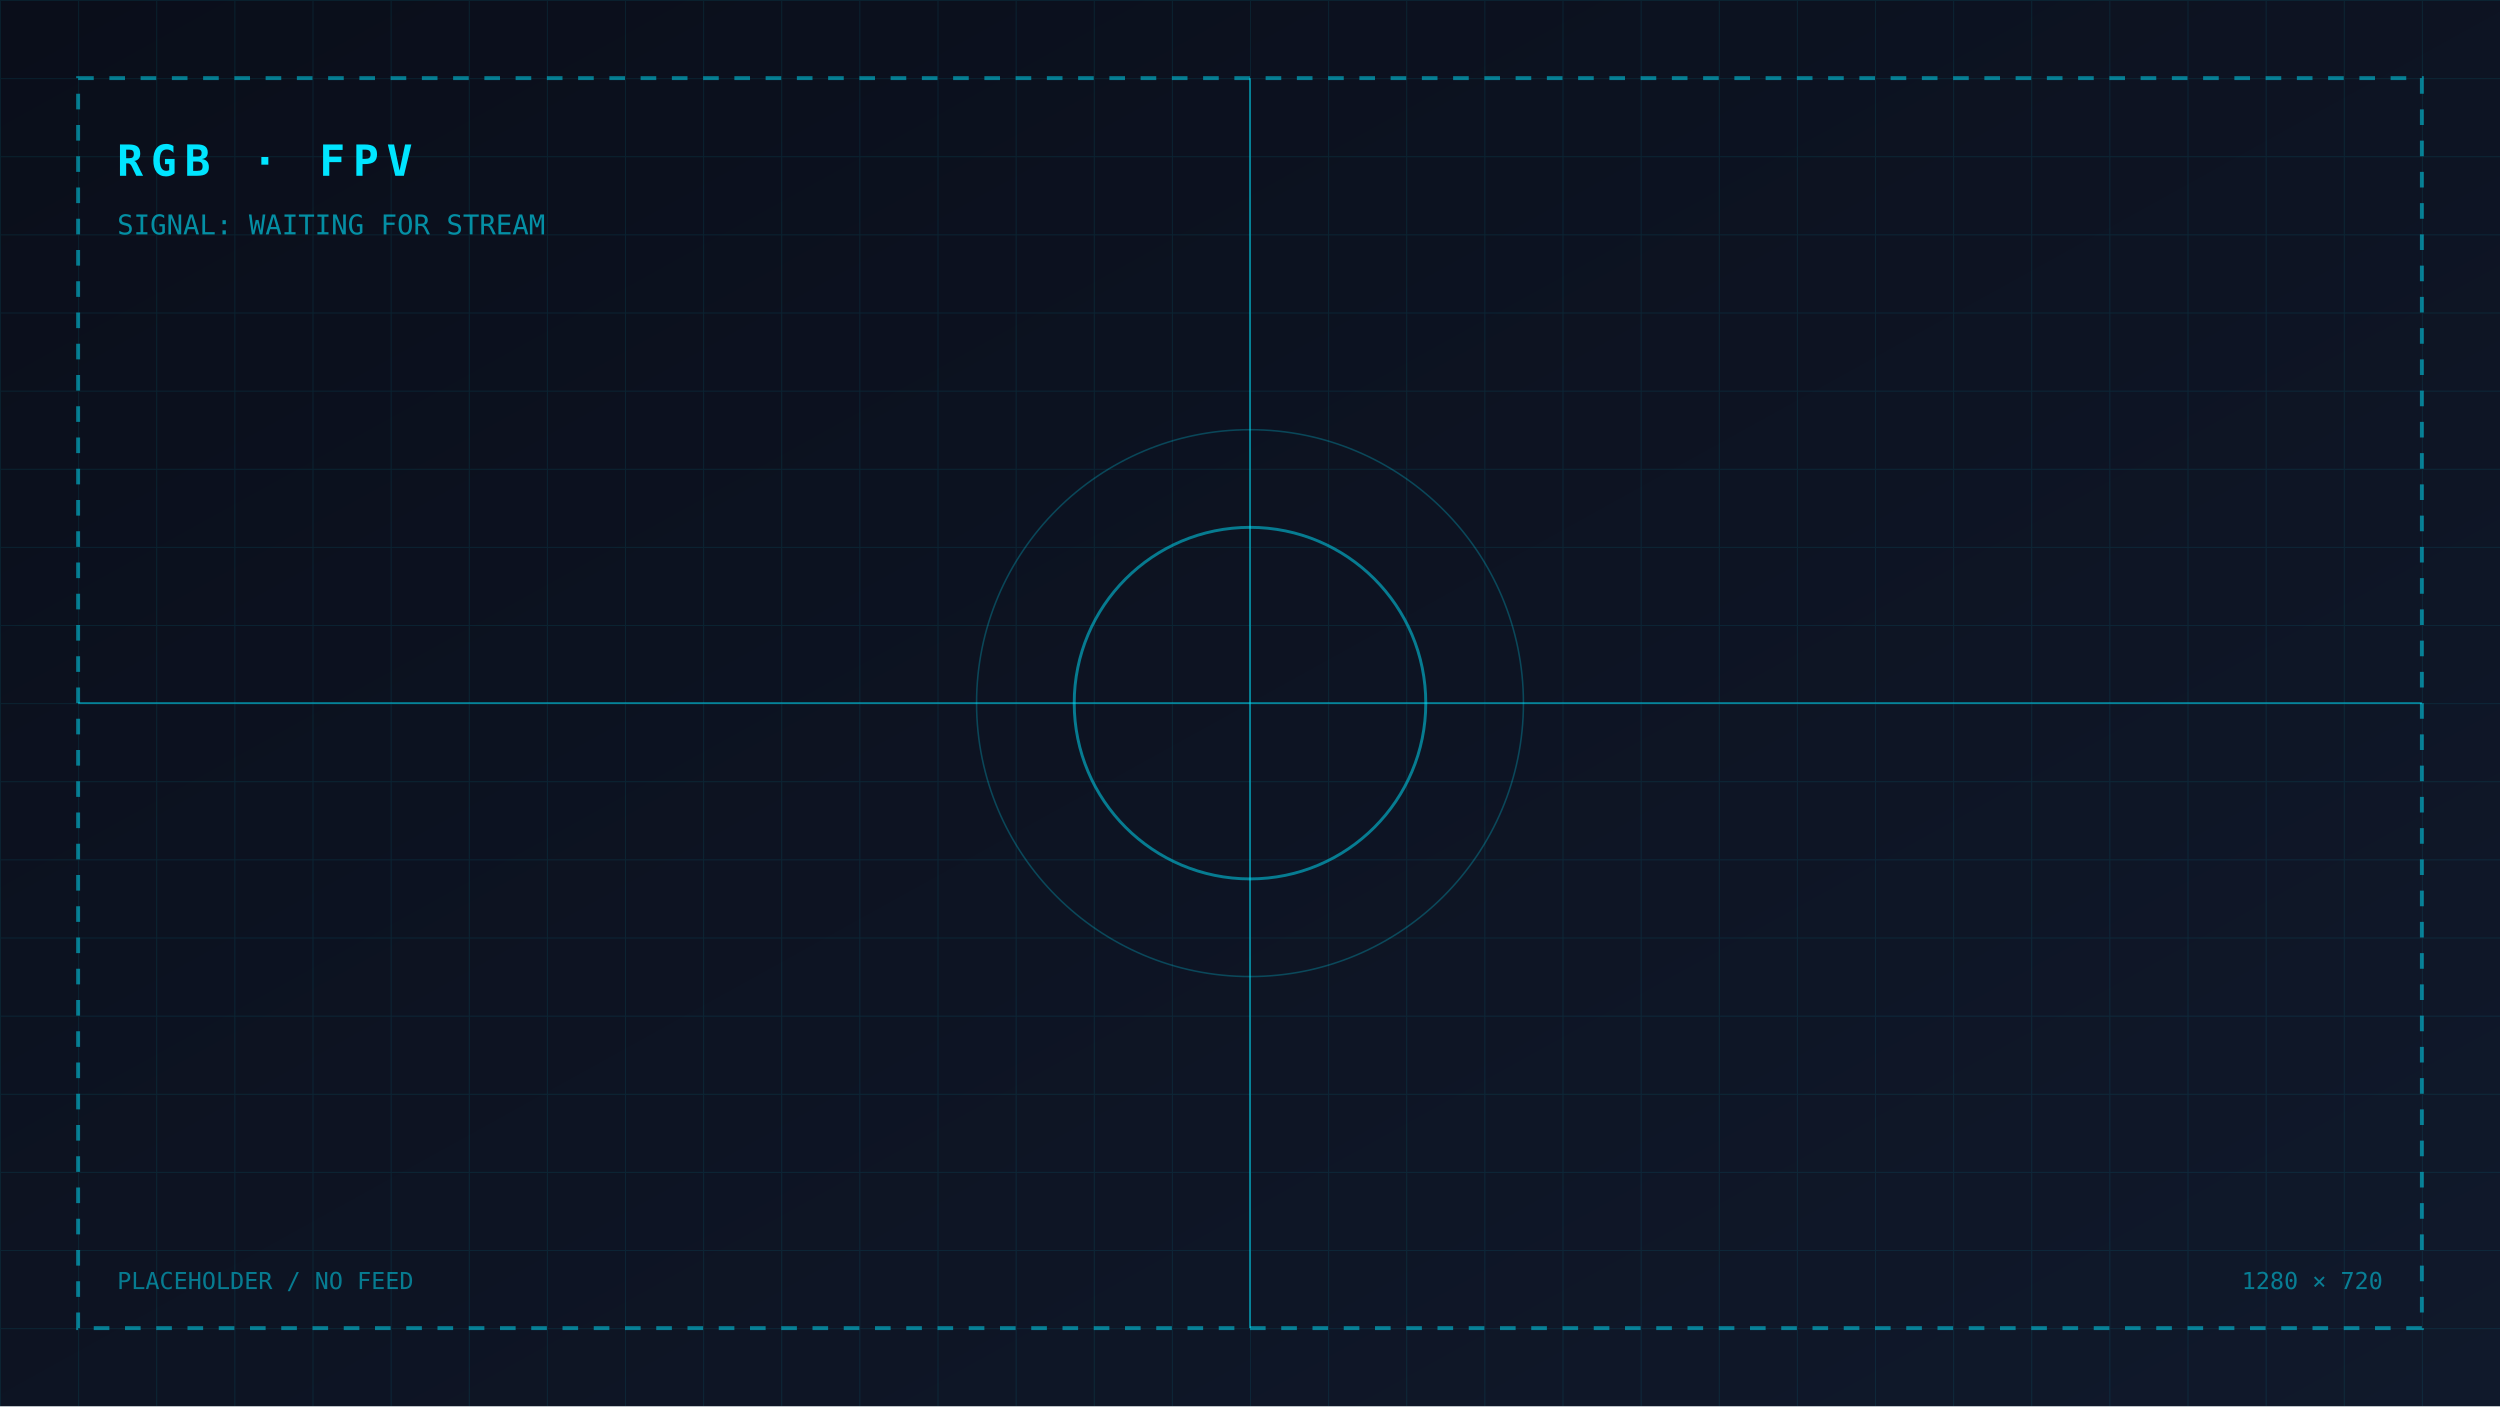
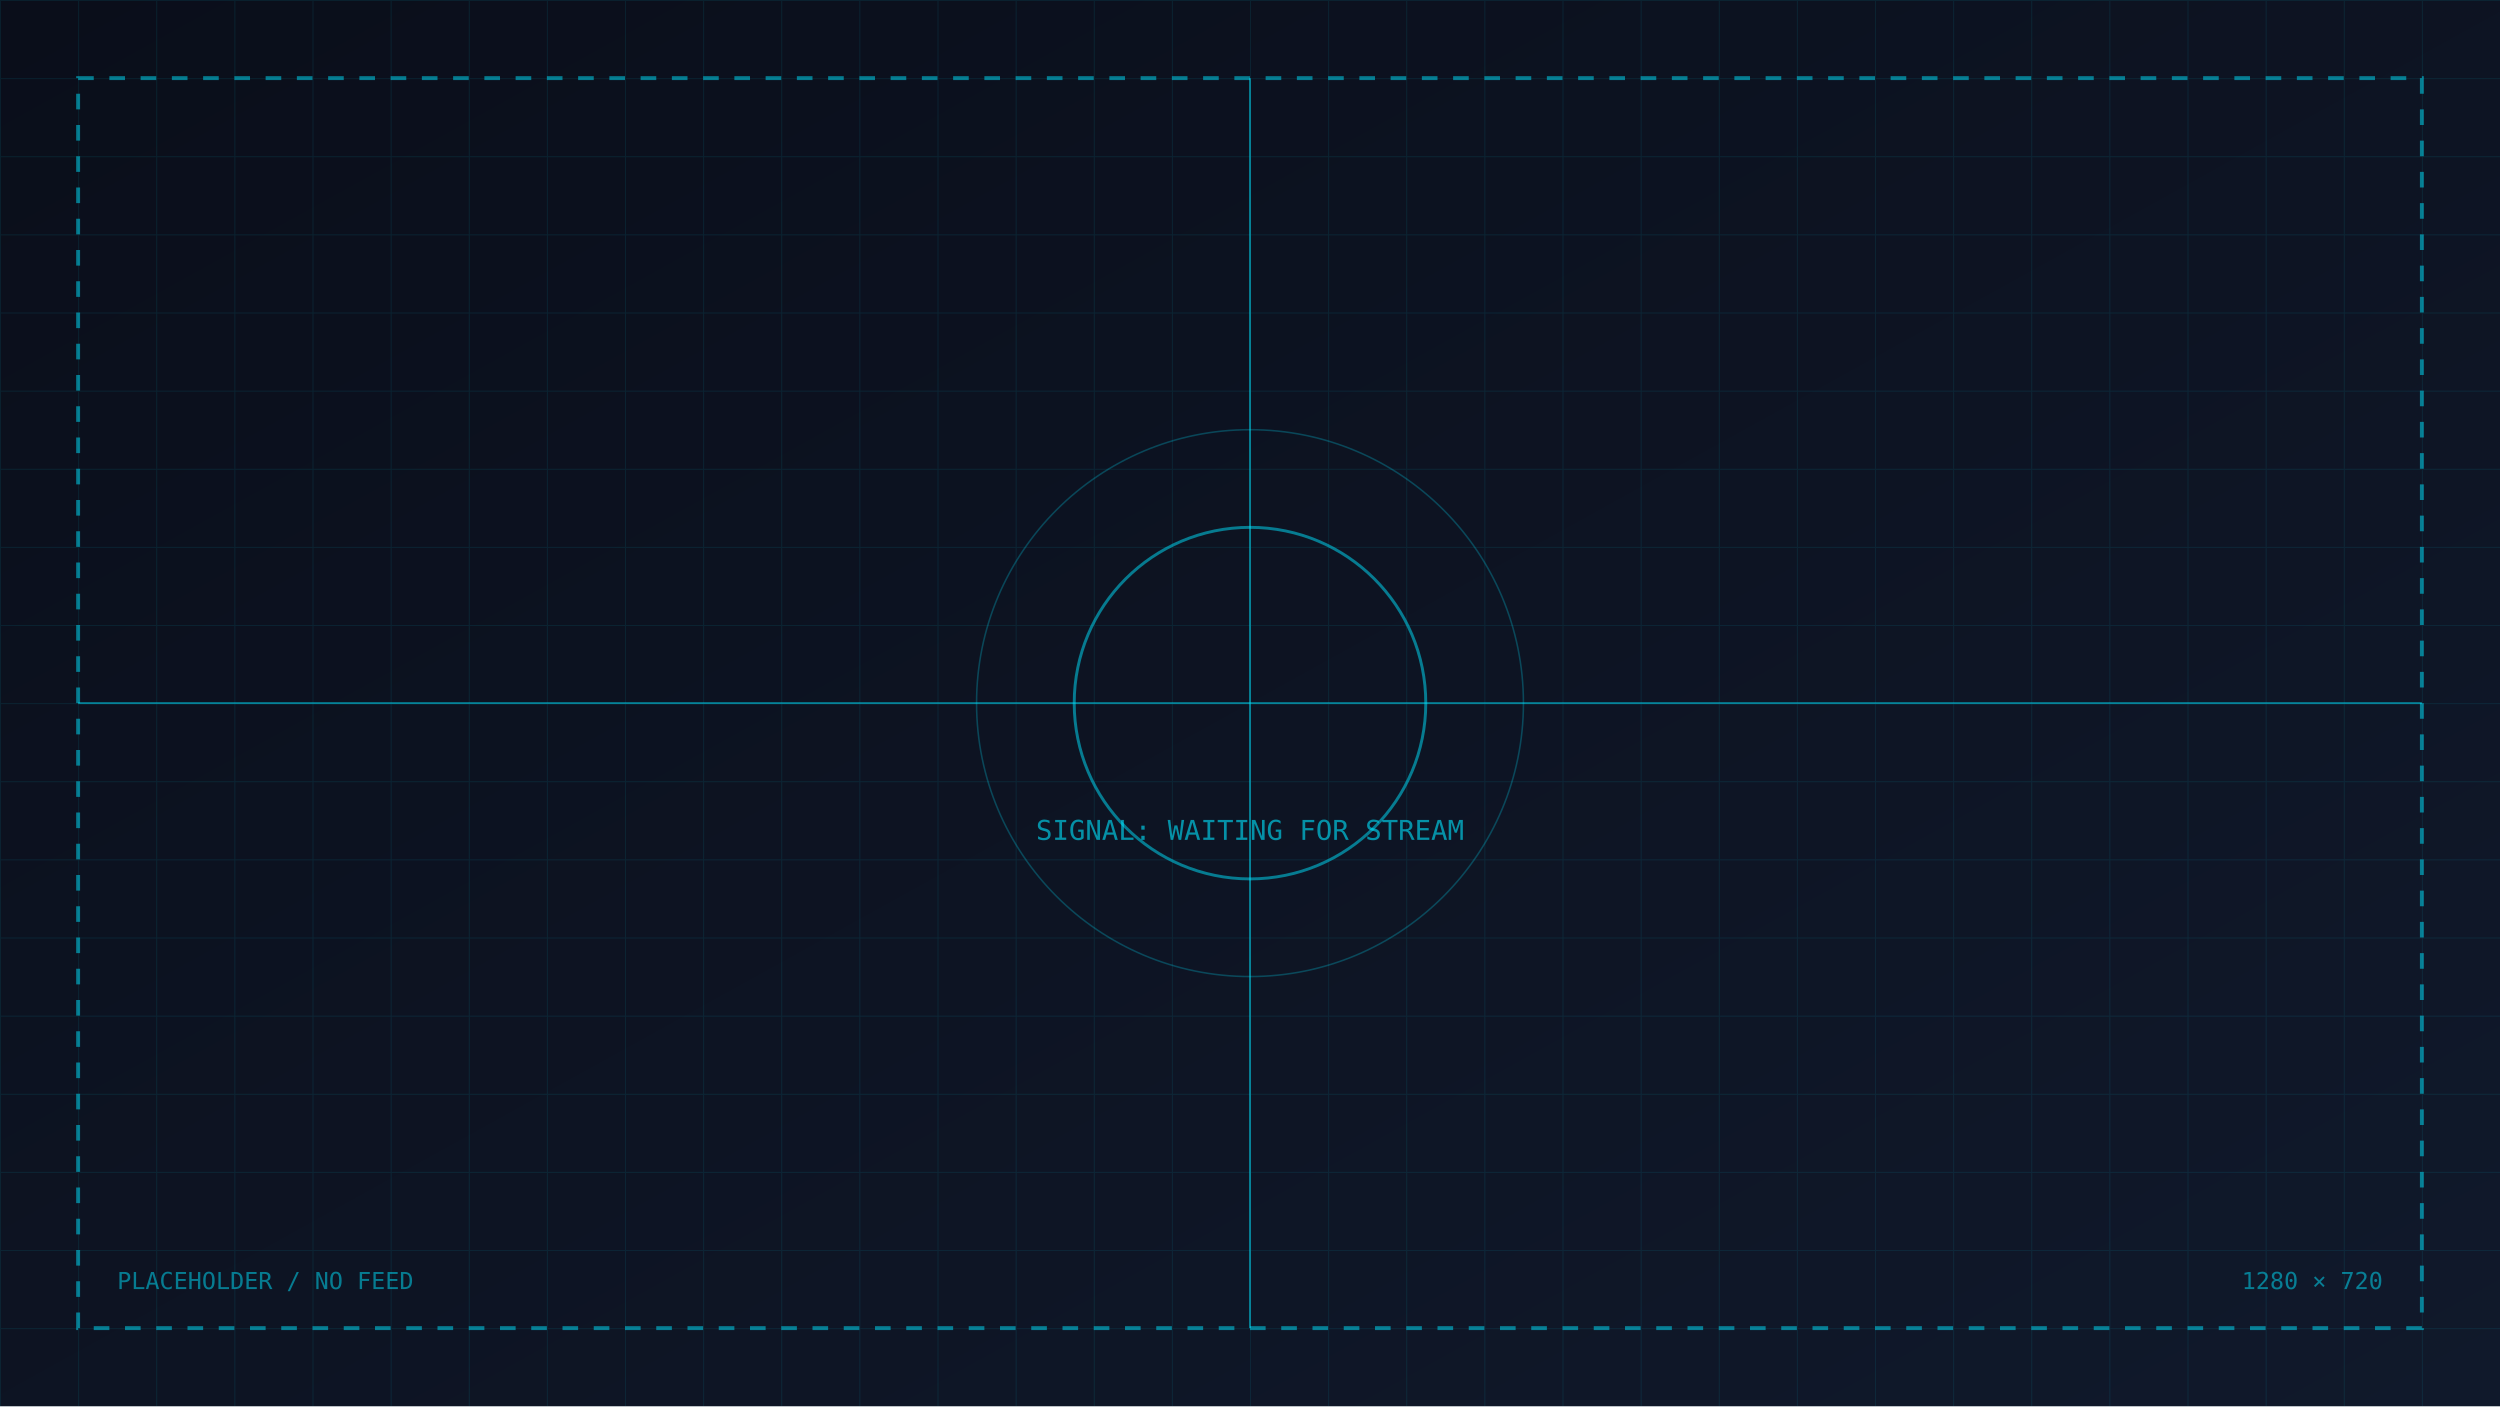
<svg xmlns="http://www.w3.org/2000/svg" viewBox="0 0 1280 720" preserveAspectRatio="xMidYMid slice">
  <defs>
    <linearGradient id="bg" x1="0" y1="0" x2="1" y2="1">
      <stop offset="0%" stop-color="#0A0E1A" />
      <stop offset="100%" stop-color="#10192b" />
    </linearGradient>
    <pattern id="grid" width="40" height="40" patternUnits="userSpaceOnUse">
      <path d="M 40 0 L 0 0 0 40" fill="none" stroke="#00E5FF" stroke-opacity="0.08" stroke-width="1" />
    </pattern>
  </defs>
  <rect width="1280" height="720" fill="url(#bg)" />
  <rect width="1280" height="720" fill="url(#grid)" />
  <g fill="none" stroke="#00E5FF" stroke-opacity="0.5">
    <rect x="40" y="40" width="1200" height="640" stroke-width="2" stroke-dasharray="8 8" />
    <line x1="40" y1="360" x2="1240" y2="360" stroke-width="1" />
    <line x1="640" y1="40" x2="640" y2="680" stroke-width="1" />
    <circle cx="640" cy="360" r="90" stroke-width="1.5" />
    <circle cx="640" cy="360" r="140" stroke-width="0.8" stroke-opacity="0.25" />
  </g>
  <g font-family="JetBrains Mono, monospace" fill="#00E5FF">
-     <text x="60" y="90" font-size="22" font-weight="700" letter-spacing="4">RGB · FPV</text>
-     <text x="60" y="120" font-size="14" fill-opacity="0.6">SIGNAL: WAITING FOR STREAM</text>
+     <text x="640" y="430" font-size="14" fill-opacity="0.6" text-anchor="middle">SIGNAL: WAITING FOR STREAM</text>
    <text x="60" y="660" font-size="12" fill-opacity="0.5">PLACEHOLDER / NO FEED</text>
    <text x="1220" y="660" font-size="12" fill-opacity="0.5" text-anchor="end">1280 × 720</text>
  </g>
</svg>
